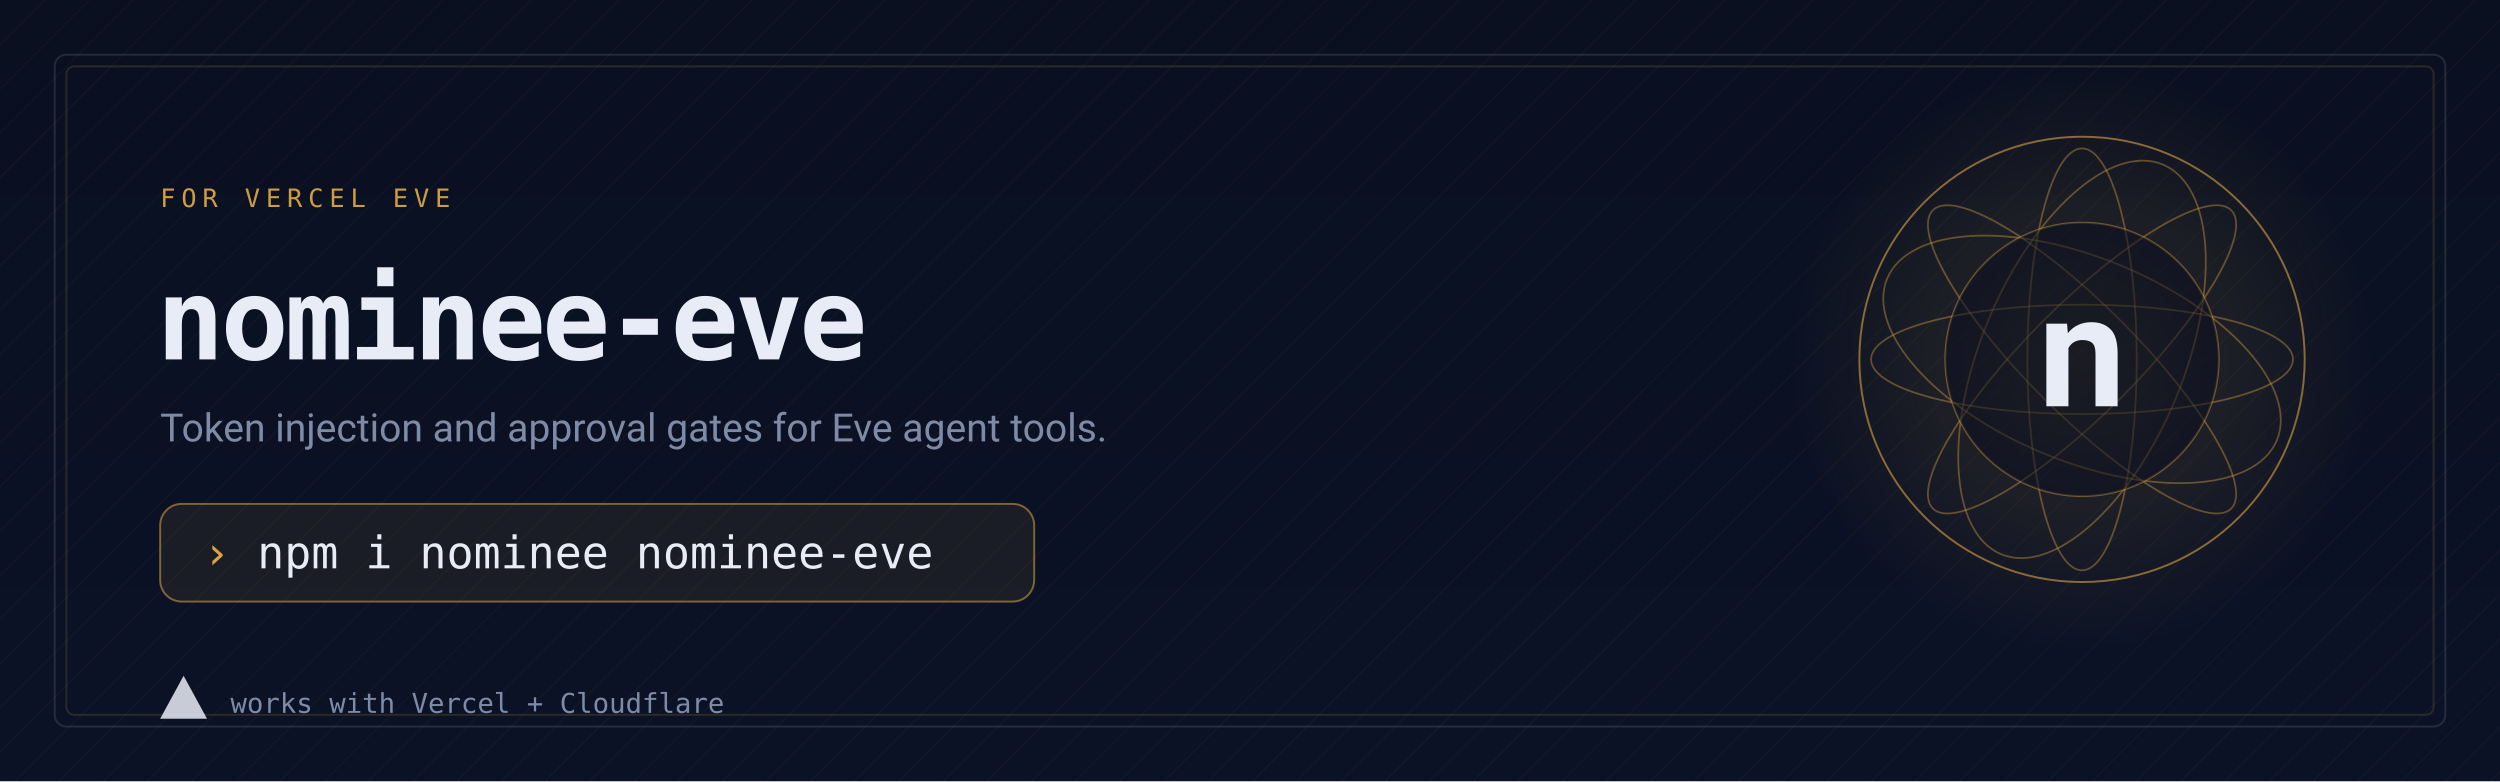
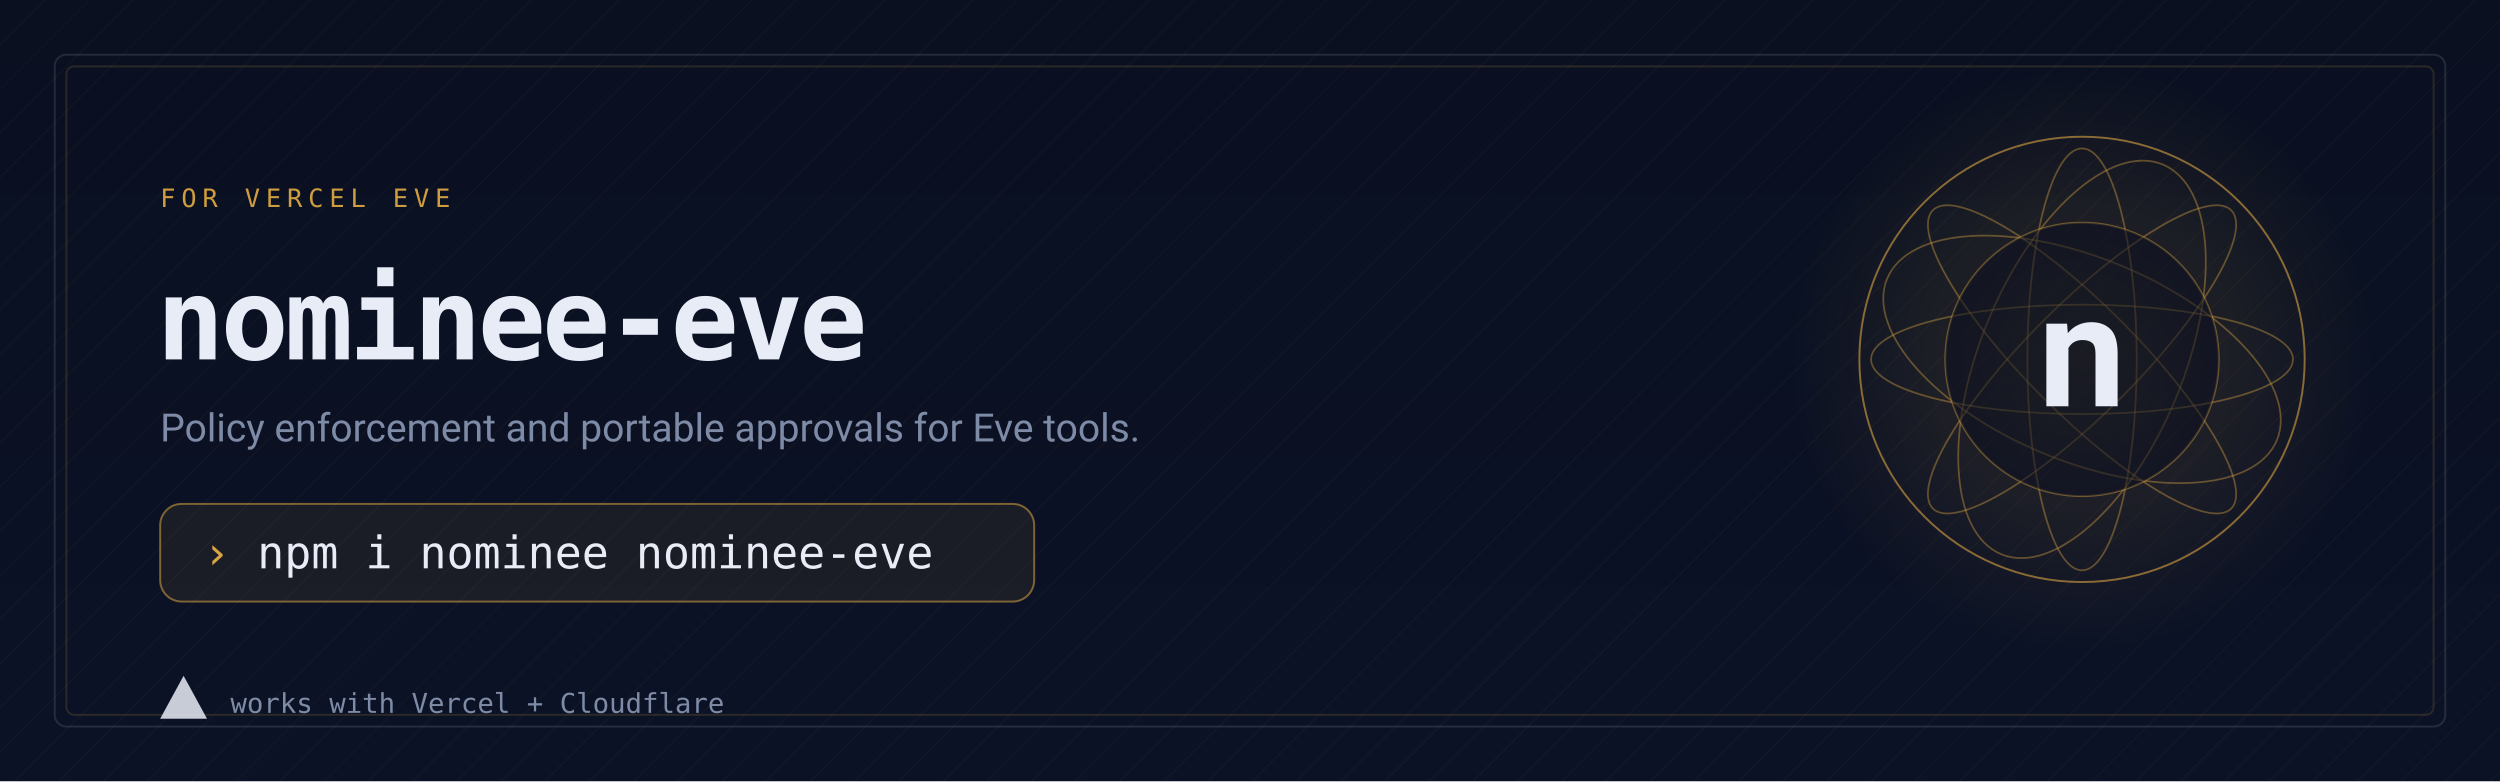
<svg xmlns="http://www.w3.org/2000/svg" width="1280" height="400" viewBox="0 0 1280 400" fill="none" role="img" aria-label="nominee-eve — FOR VERCEL EVE">
  <defs>
    <linearGradient id="bg" x1="0" y1="0" x2="0" y2="400" gradientUnits="userSpaceOnUse">
      <stop offset="0" stop-color="#0A1020" />
      <stop offset="1" stop-color="#0B1226" />
    </linearGradient>
    <radialGradient id="glow" cx="0.5" cy="0.5" r="0.5">
      <stop offset="0" stop-color="#D9A441" stop-opacity="0.18" />
      <stop offset="1" stop-color="#D9A441" stop-opacity="0" />
    </radialGradient>
    <pattern id="engrave" width="16" height="16" patternUnits="userSpaceOnUse" patternTransform="rotate(45)">
      <line x1="0" y1="0" x2="0" y2="16" stroke="#D9A441" stroke-opacity="0.045" stroke-width="1" />
    </pattern>
    <style>
      .sans { font-family: ui-sans-serif, system-ui, -apple-system, "Segoe UI", Roboto, Helvetica, Arial, sans-serif; }
      .mono { font-family: ui-monospace, "SF Mono", SFMono-Regular, Menlo, Consolas, monospace; }
    </style>
  </defs>
  <rect width="1280" height="400" fill="url(#bg)" />
  <rect width="1280" height="400" fill="url(#engrave)" />
  <rect x="28" y="28" width="1224" height="344" rx="6" fill="none" stroke="#E8ECF6" stroke-opacity="0.12" />
  <rect x="34" y="34" width="1212" height="332" rx="4" fill="none" stroke="#D9A441" stroke-opacity="0.16" />
  <g transform="translate(1066 184)">
    <circle r="150" fill="url(#glow)" />
    <g fill="none" stroke="#D9A441" stroke-opacity="0.4" stroke-width="0.9">
      <ellipse rx="108" ry="28" transform="rotate(0)" />
      <ellipse rx="108" ry="28" transform="rotate(45)" />
      <ellipse rx="108" ry="28" transform="rotate(90)" />
      <ellipse rx="108" ry="28" transform="rotate(135)" />
      <ellipse rx="108" ry="52" transform="rotate(22.5)" />
      <ellipse rx="108" ry="52" transform="rotate(112.5)" />
    </g>
    <circle r="114" fill="none" stroke="#D9A441" stroke-opacity="0.6" />
    <circle r="70" fill="none" stroke="#D9A441" stroke-opacity="0.45" />
    <circle r="70" fill="#0A1020" fill-opacity="0.55" />
    <text class="sans" x="0" y="24" text-anchor="middle" font-size="80" font-weight="600" fill="#E8ECF6" letter-spacing="-2">n</text>
  </g>
  <text class="mono" x="82" y="106" font-size="13" letter-spacing="3" fill="#D9A441" fill-opacity="0.95">FOR VERCEL EVE</text>
  <text class="mono" x="80" y="184" font-size="58" font-weight="600" letter-spacing="-2" fill="#E8ECF6">nominee-eve</text>
-   <text class="sans" x="82" y="226" font-size="20" fill="#7E8BA6">Token injection and approval gates for Eve agent tools.</text>
+   <text class="sans" x="82" y="226" font-size="20" fill="#7E8BA6">Policy enforcement and portable approvals for Eve tools.</text>
  <g transform="translate(82 258)">
    <rect width="447.5" height="50" rx="11" fill="#D9A441" fill-opacity="0.08" stroke="#D9A441" stroke-opacity="0.55" />
    <text class="mono" x="22" y="33" font-size="23" fill="#E8ECF6">
      <tspan fill="#D9A441">›</tspan>  npm i nominee nominee-eve</text>
  </g>
  <g transform="translate(82 352)">
    <path d="M0 16 L12 -6 L24 16 Z" fill="#E8ECF6" fill-opacity="0.85" />
    <text class="mono" x="36" y="13" font-size="14" fill="#7E8BA6">works with Vercel + Cloudflare</text>
  </g>
</svg>
